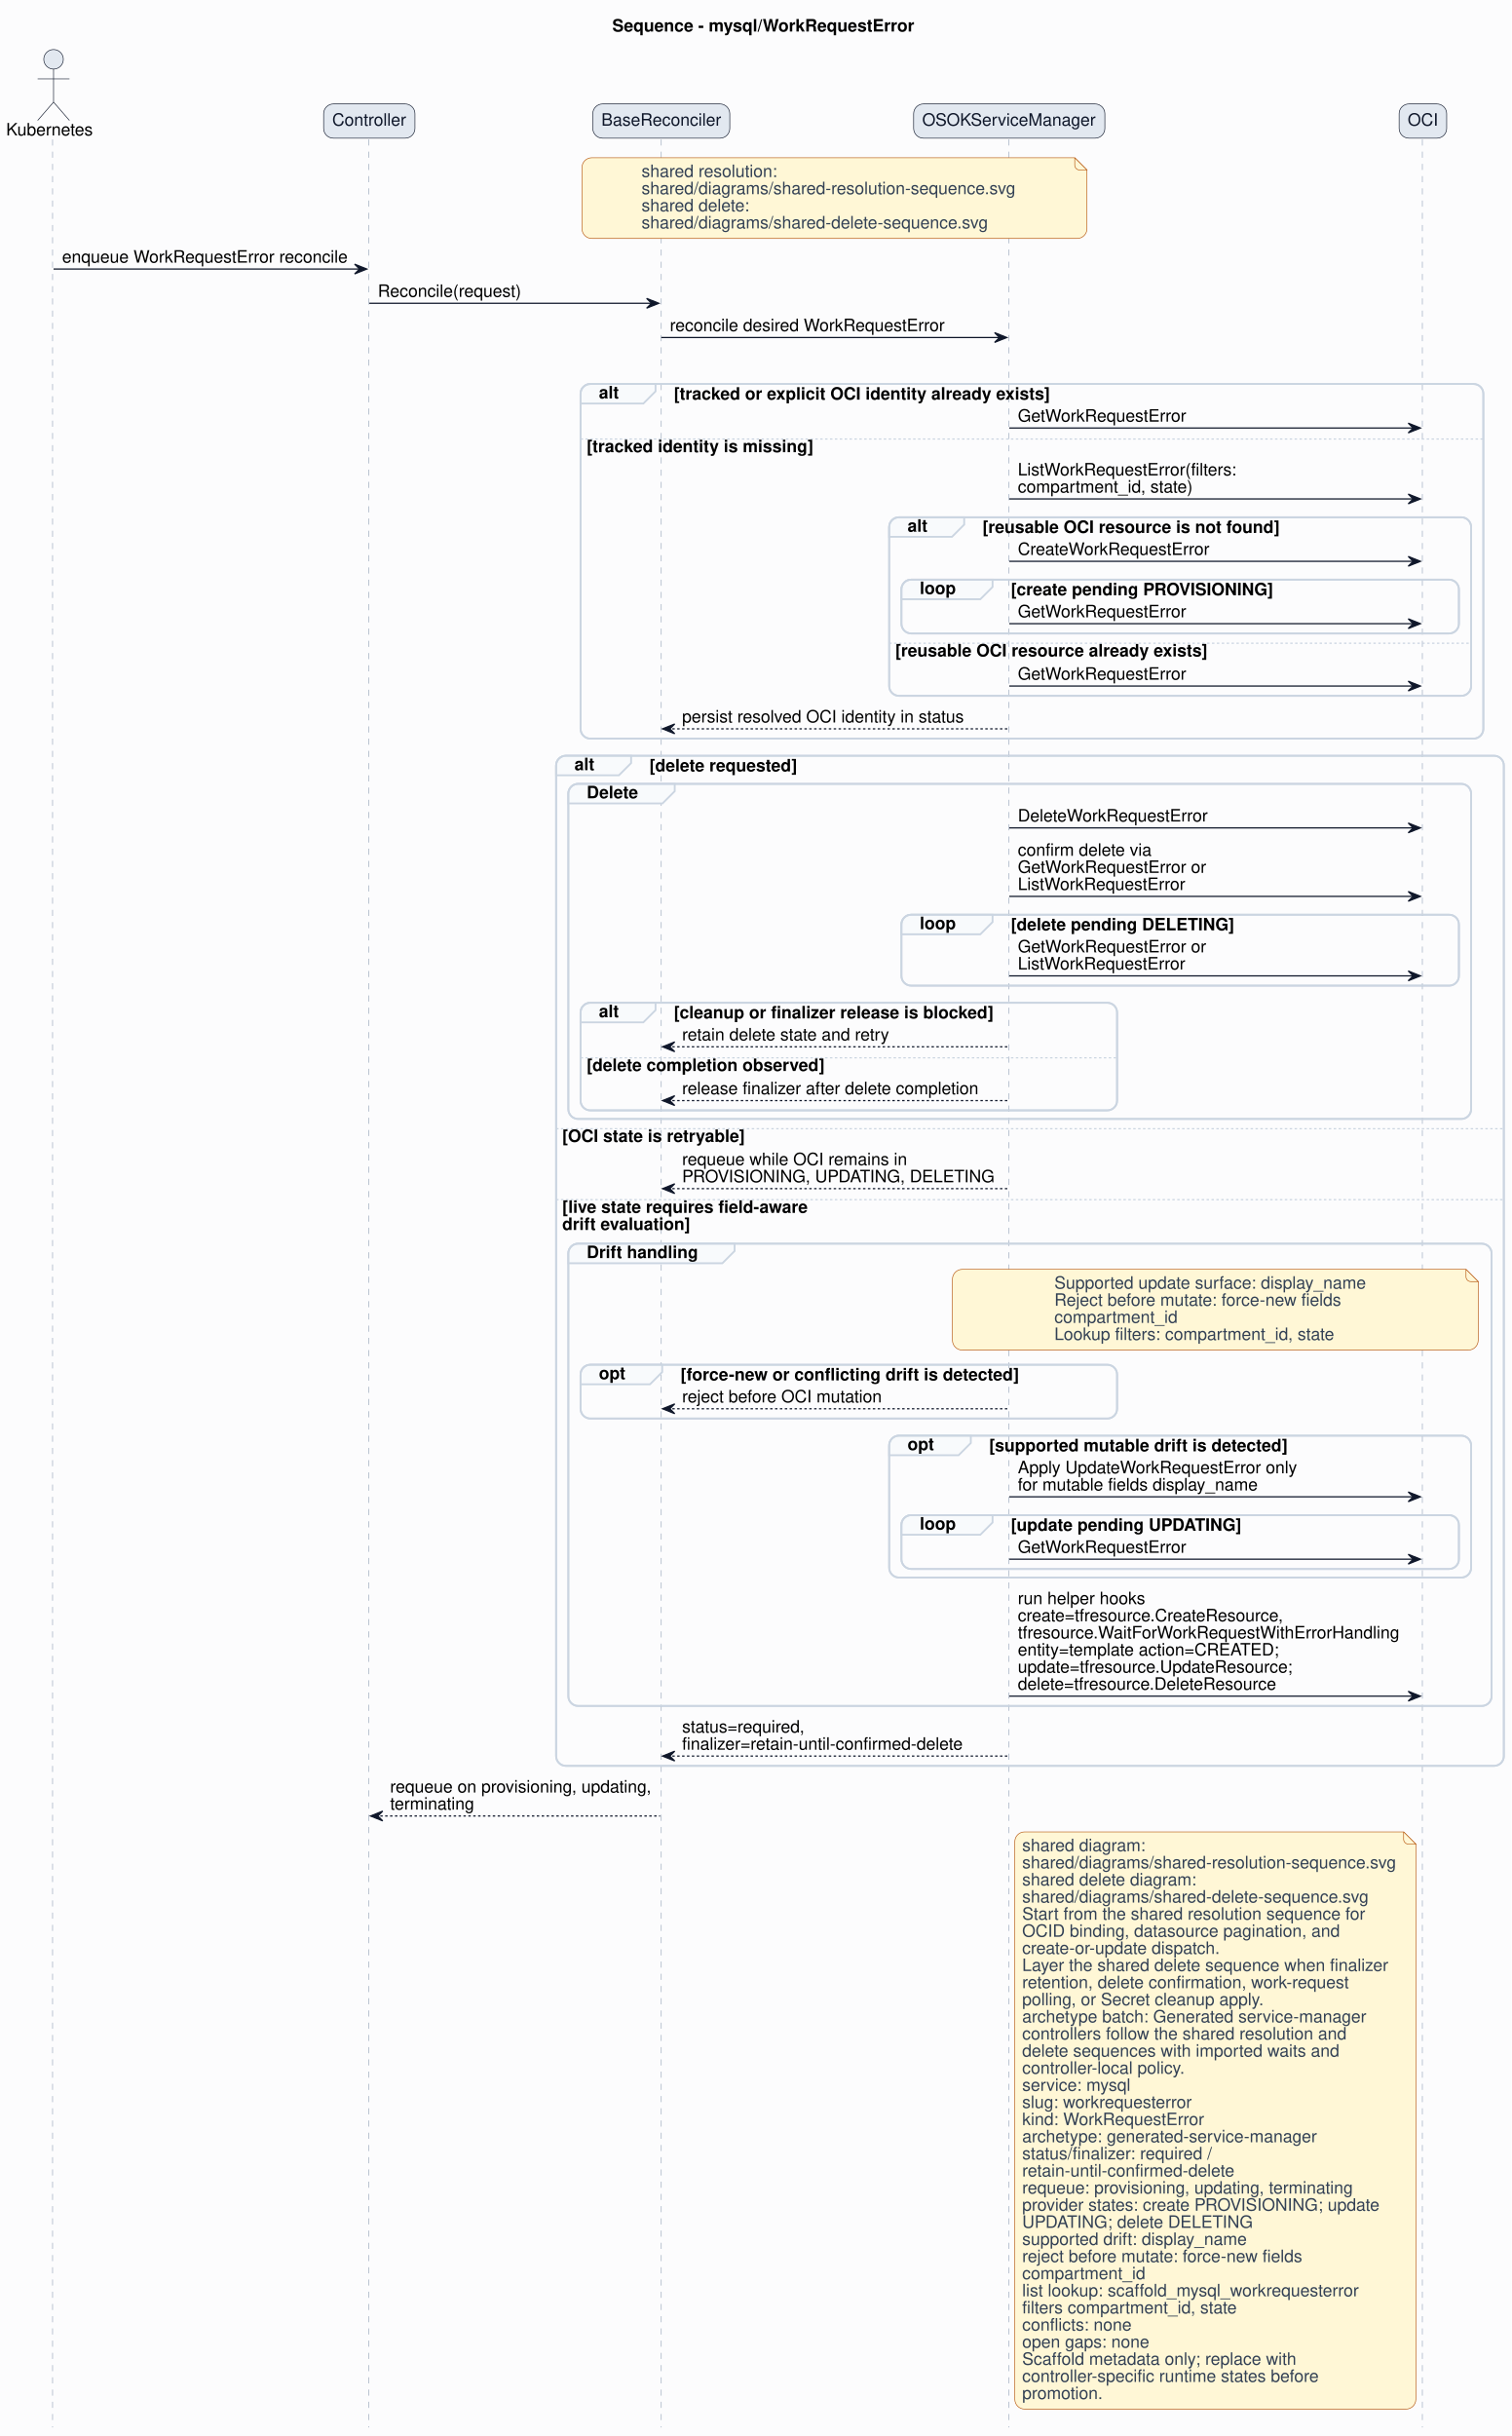
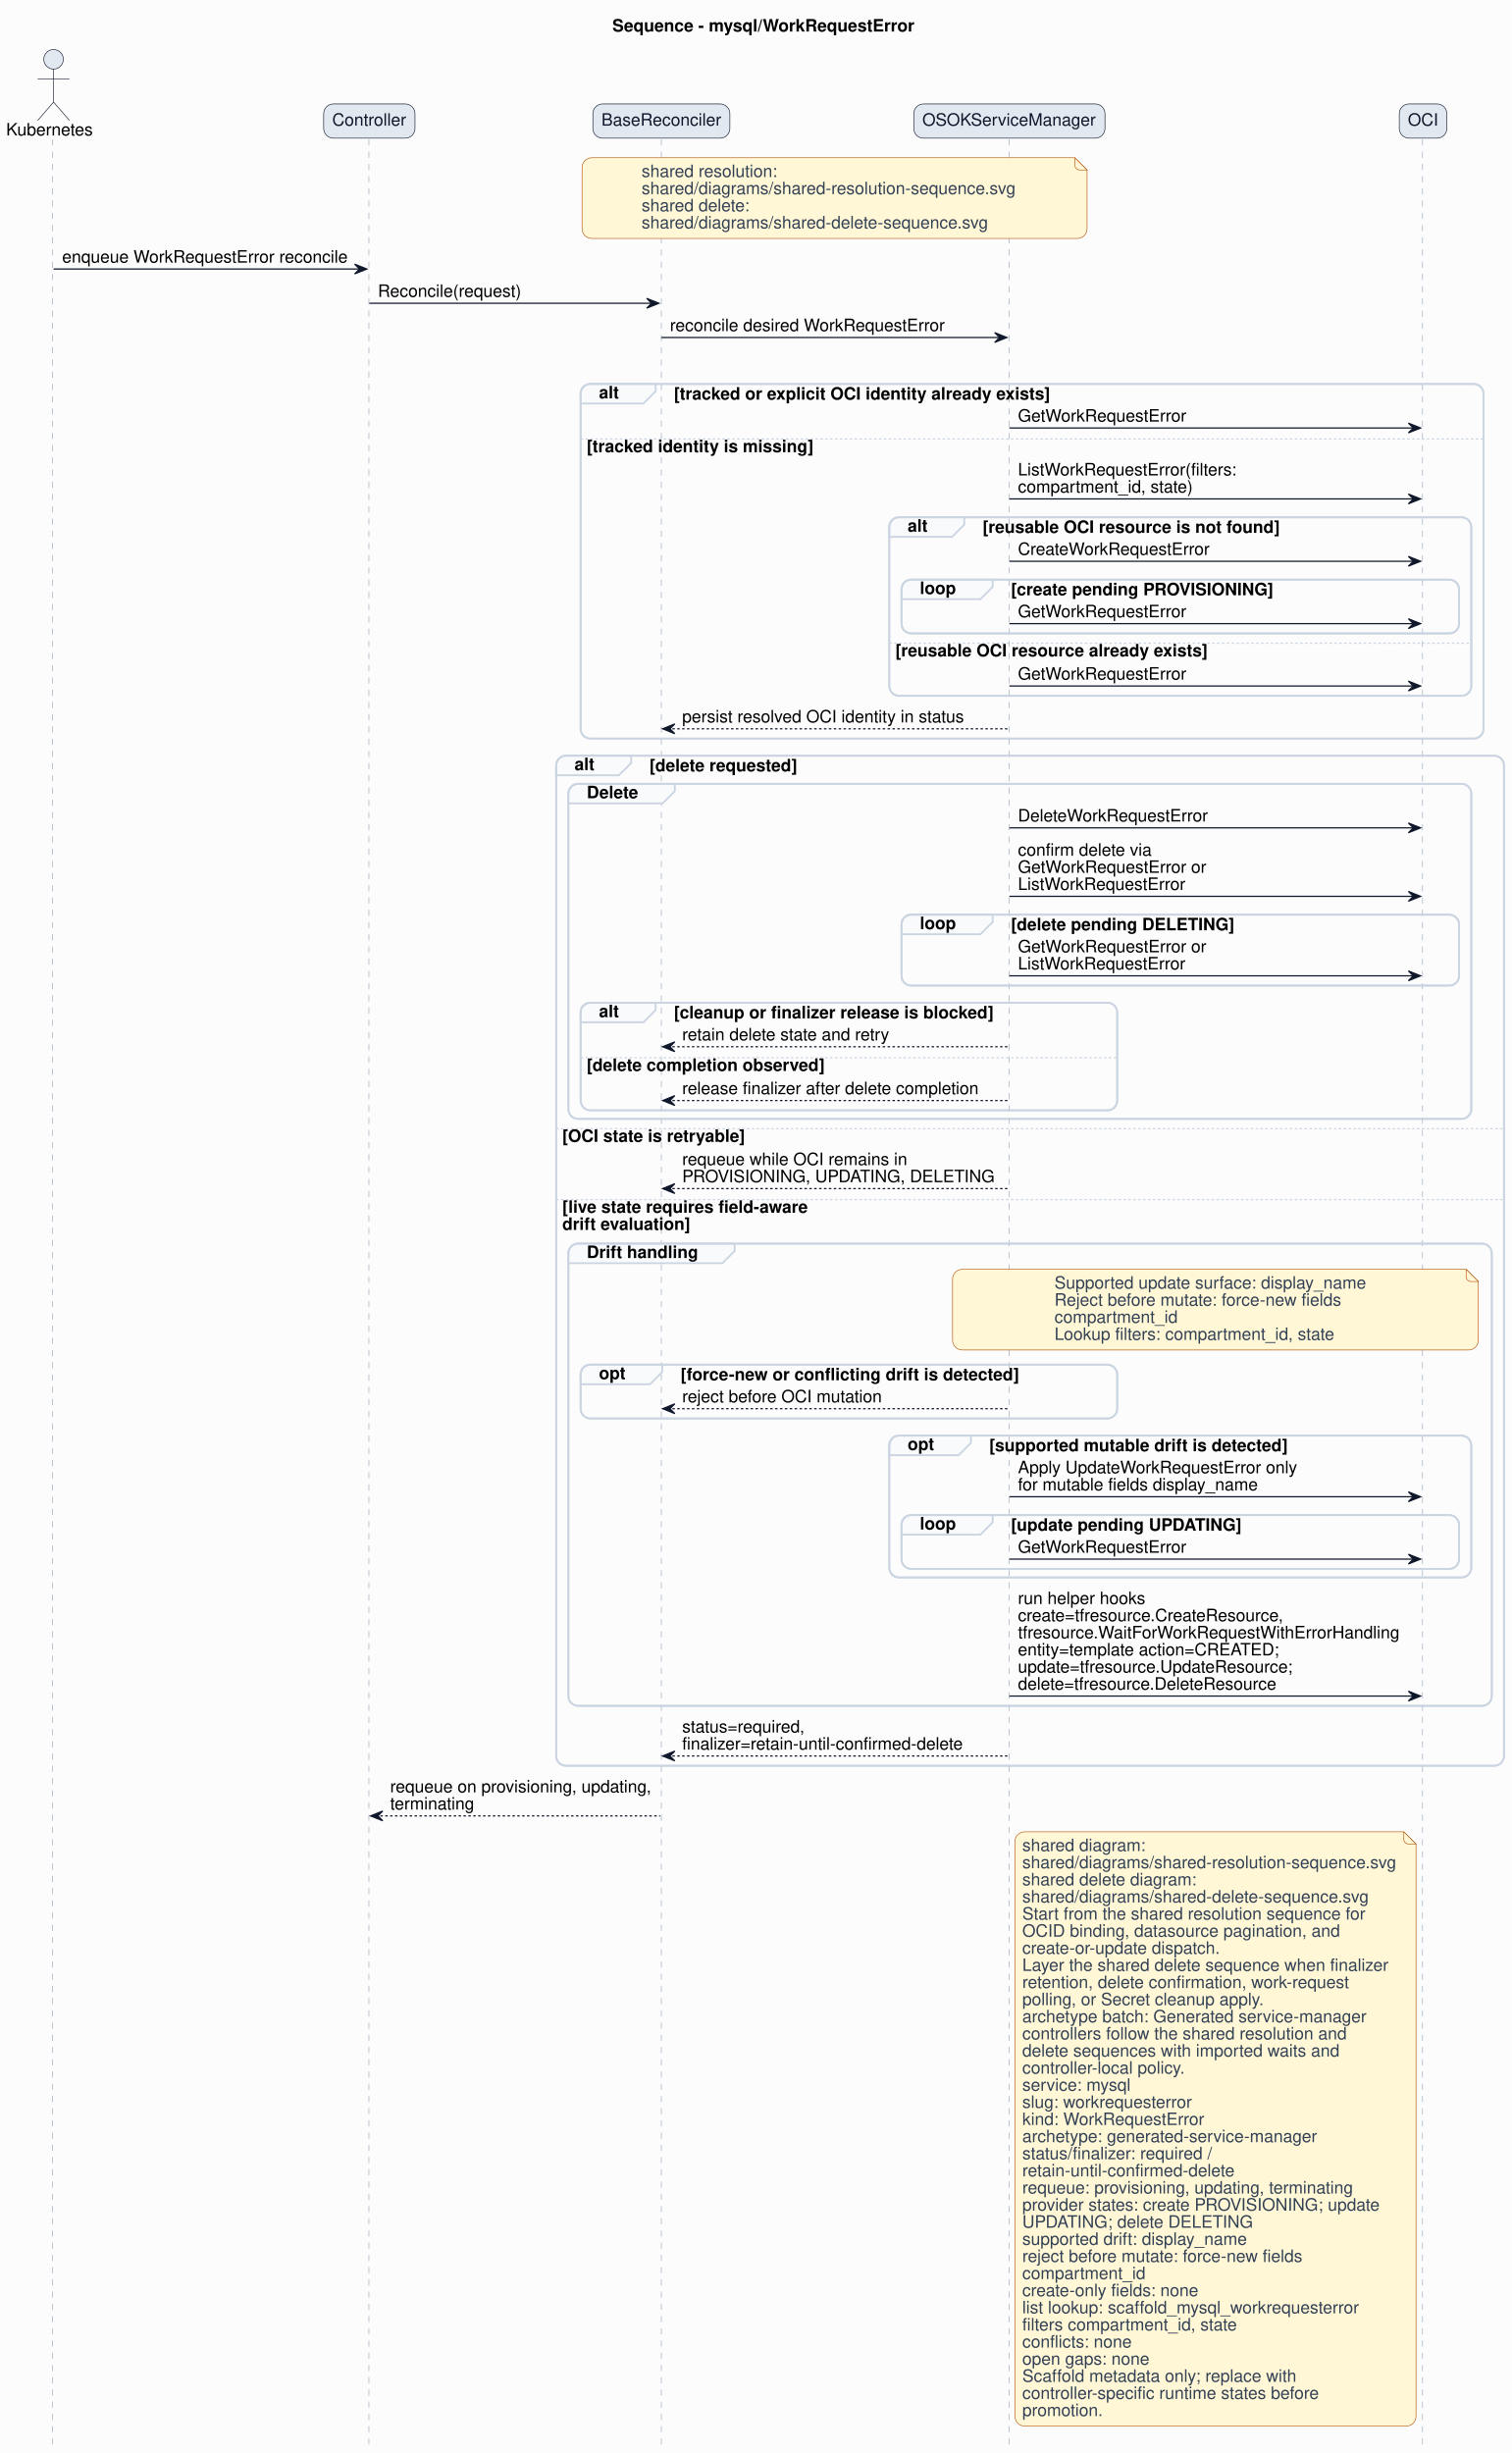
- <svg xmlns="http://www.w3.org/2000/svg" contentStyleType="text/css" data-diagram-type="SEQUENCE" height="1992px" preserveAspectRatio="none" style="width:1236px;height:1992px;background:#FCFCFD;" version="1.1" viewBox="0 0 1236 1992" width="1236px" zoomAndPan="magnify">
+ <svg xmlns="http://www.w3.org/2000/svg" contentStyleType="text/css" data-diagram-type="SEQUENCE" height="2006px" preserveAspectRatio="none" style="width:1236px;height:2006px;background:#FCFCFD;" version="1.1" viewBox="0 0 1236 2006" width="1236px" zoomAndPan="magnify">
  <defs />
  <g>
-     <rect fill="#FCFCFD" height="1992" style="stroke:none;stroke-width:1;" width="1236" x="0" y="0" />
+     <rect fill="#FCFCFD" height="2006" style="stroke:none;stroke-width:1;" width="1236" x="0" y="0" />
    <text fill="#000000" font-family="Helvetica" font-size="14" font-weight="bold" lengthAdjust="spacing" textLength="247.399" x="500.779" y="25.78">Sequence - mysql/WorkRequestError</text>
    <rect fill="none" height="290" rx="8" ry="8" style="stroke:#CBD5E1;stroke-width:1.5;" width="738.378" x="474.832" y="314" />
    <rect fill="none" height="146" rx="8" ry="8" style="stroke:#CBD5E1;stroke-width:1.5;" width="475.957" x="727.252" y="423" />
    <rect fill="none" height="44" rx="8" ry="8" style="stroke:#CBD5E1;stroke-width:1.5;" width="455.957" x="737.252" y="474" />
    <rect fill="none" height="826" rx="8" ry="8" style="stroke:#CBD5E1;stroke-width:1.5;" width="775.125" x="454.832" y="618" />
    <rect fill="none" height="274" rx="8" ry="8" style="stroke:#CBD5E1;stroke-width:1.5;" width="738.378" x="464.832" y="641" />
    <rect fill="none" height="58" rx="8" ry="8" style="stroke:#CBD5E1;stroke-width:1.5;" width="455.957" x="737.252" y="748" />
    <rect fill="none" height="88" rx="8" ry="8" style="stroke:#CBD5E1;stroke-width:1.5;" width="438.813" x="474.832" y="820" />
    <rect fill="none" height="378" rx="8" ry="8" style="stroke:#CBD5E1;stroke-width:1.5;" width="755.125" x="464.832" y="1017" />
    <rect fill="none" height="44" rx="8" ry="8" style="stroke:#CBD5E1;stroke-width:1.5;" width="438.813" x="474.832" y="1116" />
    <rect fill="none" height="116" rx="8" ry="8" style="stroke:#CBD5E1;stroke-width:1.5;" width="475.957" x="727.252" y="1174" />
    <rect fill="none" height="44" rx="8" ry="8" style="stroke:#CBD5E1;stroke-width:1.5;" width="455.957" x="737.252" y="1239" />
    <g class="participant-lifeline" data-entity-uid="part1" data-qualified-name="Kubernetes" id="part1-lifeline">
      <g>
-         <rect fill="#000000" fill-opacity="0" height="1871" width="8" x="39.803" y="114" />
-         <line style="stroke:#94A3B8;stroke-width:0.5;stroke-dasharray:5,5;" x1="43" x2="43" y1="114" y2="1985" />
+         <rect fill="#000000" fill-opacity="0" height="1885" width="8" x="39.803" y="114" />
+         <line style="stroke:#94A3B8;stroke-width:0.5;stroke-dasharray:5,5;" x1="43" x2="43" y1="114" y2="1999" />
      </g>
    </g>
    <g class="participant-lifeline" data-entity-uid="part2" data-qualified-name="Controller" id="part2-lifeline">
      <g>
-         <rect fill="#000000" fill-opacity="0" height="1871" width="8" x="298.03" y="114" />
-         <line style="stroke:#94A3B8;stroke-width:0.5;stroke-dasharray:5,5;" x1="301.685" x2="301.685" y1="114" y2="1985" />
+         <rect fill="#000000" fill-opacity="0" height="1885" width="8" x="298.03" y="114" />
+         <line style="stroke:#94A3B8;stroke-width:0.5;stroke-dasharray:5,5;" x1="301.685" x2="301.685" y1="114" y2="1999" />
      </g>
    </g>
    <g class="participant-lifeline" data-entity-uid="part3" data-qualified-name="BaseReconciler" id="part3-lifeline">
      <g>
-         <rect fill="#000000" fill-opacity="0" height="1871" width="8" x="536.856" y="114" />
-         <line style="stroke:#94A3B8;stroke-width:0.5;stroke-dasharray:5,5;" x1="540.832" x2="540.832" y1="114" y2="1985" />
+         <rect fill="#000000" fill-opacity="0" height="1885" width="8" x="536.856" y="114" />
+         <line style="stroke:#94A3B8;stroke-width:0.5;stroke-dasharray:5,5;" x1="540.832" x2="540.832" y1="114" y2="1999" />
      </g>
    </g>
    <g class="participant-lifeline" data-entity-uid="part4" data-qualified-name="ServiceManager" id="part4-lifeline">
      <g>
-         <rect fill="#000000" fill-opacity="0" height="1871" width="8" x="821.449" y="114" />
-         <line style="stroke:#94A3B8;stroke-width:0.5;stroke-dasharray:5,5;" x1="825.252" x2="825.252" y1="114" y2="1985" />
+         <rect fill="#000000" fill-opacity="0" height="1885" width="8" x="821.449" y="114" />
+         <line style="stroke:#94A3B8;stroke-width:0.5;stroke-dasharray:5,5;" x1="825.252" x2="825.252" y1="114" y2="1999" />
      </g>
    </g>
    <g class="participant-lifeline" data-entity-uid="part5" data-qualified-name="OCI" id="part5-lifeline">
      <g>
-         <rect fill="#000000" fill-opacity="0" height="1871" width="8" x="1159.765" y="114" />
-         <line style="stroke:#94A3B8;stroke-width:0.5;stroke-dasharray:5,5;" x1="1163.32" x2="1163.32" y1="114" y2="1985" />
+         <rect fill="#000000" fill-opacity="0" height="1885" width="8" x="1159.765" y="114" />
+         <line style="stroke:#94A3B8;stroke-width:0.5;stroke-dasharray:5,5;" x1="1163.32" x2="1163.32" y1="114" y2="1999" />
      </g>
    </g>
    <g class="participant participant-head" data-entity-uid="part1" data-qualified-name="Kubernetes" id="part1-head">
      <text fill="#000000" font-family="Helvetica" font-size="14" lengthAdjust="spacing" textLength="71.606" x="5" y="110.78">Kubernetes</text>
      <ellipse cx="43.803" cy="48.5" fill="#E2E8F0" rx="8" ry="8" style="stroke:#0F172A;stroke-width:0.5;" />
      <path d="M43.803,56.5 L43.803,83.5 M30.803,64.5 L56.803,64.5 M43.803,83.5 L30.803,98.5 M43.803,83.5 L56.803,98.5" fill="none" style="stroke:#0F172A;stroke-width:0.5;" />
    </g>
    <g class="participant participant-head" data-entity-uid="part2" data-qualified-name="Controller" id="part2-head">
      <rect fill="#E2E8F0" height="28" rx="8" ry="8" style="stroke:#0F172A;stroke-width:0.5;" width="74.689" x="264.685" y="85" />
      <text fill="#0F172A" font-family="Helvetica" font-size="14" lengthAdjust="spacing" textLength="60.69" x="271.685" y="102.78">Controller</text>
    </g>
    <g class="participant participant-head" data-entity-uid="part3" data-qualified-name="BaseReconciler" id="part3-head">
      <rect fill="#E2E8F0" height="28" rx="8" ry="8" style="stroke:#0F172A;stroke-width:0.5;" width="112.048" x="484.832" y="85" />
      <text fill="#0F172A" font-family="Helvetica" font-size="14" lengthAdjust="spacing" textLength="98.048" x="491.832" y="102.78">BaseReconciler</text>
    </g>
    <g class="participant participant-head" data-entity-uid="part4" data-qualified-name="ServiceManager" id="part4-head">
      <rect fill="#E2E8F0" height="28" rx="8" ry="8" style="stroke:#0F172A;stroke-width:0.5;" width="156.393" x="747.252" y="85" />
      <text fill="#0F172A" font-family="Helvetica" font-size="14" lengthAdjust="spacing" textLength="142.393" x="754.252" y="102.78">OSOKServiceManager</text>
    </g>
    <g class="participant participant-head" data-entity-uid="part5" data-qualified-name="OCI" id="part5-head">
      <rect fill="#E2E8F0" height="28" rx="8" ry="8" style="stroke:#0F172A;stroke-width:0.5;" width="38.89" x="1144.32" y="85" />
      <text fill="#0F172A" font-family="Helvetica" font-size="14" lengthAdjust="spacing" textLength="24.89" x="1151.32" y="102.78">OCI</text>
    </g>
    <path d="M476,137 L476,187 A8,8 0 0 0 484,195 L881,195 A8,8 0 0 0 889,187 L889,139 L879,129 L484,129 A8,8 0 0 0 476,137" fill="#FFF7D6" style="stroke:#B45309;stroke-width:0.5;" />
    <path d="M879,129 L879,135 A4,4 0 0 0 883,139 L889,139 L879,129" fill="#FFF7D6" style="stroke:#B45309;stroke-width:0.5;" />
    <text fill="#334155" font-family="Helvetica" font-size="14" lengthAdjust="spacing" textLength="111.289" x="524.711" y="144.78">shared resolution:</text>
    <text fill="#334155" font-family="Helvetica" font-size="14" lengthAdjust="spacing" textLength="307.392" x="524.711" y="158.78">shared/diagrams/shared-resolution-sequence.svg</text>
    <text fill="#334155" font-family="Helvetica" font-size="14" lengthAdjust="spacing" textLength="88.731" x="524.711" y="172.78">shared delete:</text>
    <text fill="#334155" font-family="Helvetica" font-size="14" lengthAdjust="spacing" textLength="284.833" x="524.711" y="186.78">shared/diagrams/shared-delete-sequence.svg</text>
    <g class="message" data-entity-1="part1" data-entity-2="part2" id="msg1">
      <polygon fill="#0F172A" points="290.03,216,300.03,220,290.03,224,294.03,220" style="stroke:#0F172A;stroke-width:1;" />
      <line style="stroke:#0F172A;stroke-width:1;" x1="43.803" x2="296.03" y1="220" y2="220" />
      <text fill="#000000" font-family="Helvetica" font-size="14" lengthAdjust="spacing" textLength="234.227" x="50.803" y="214.78">enqueue WorkRequestError reconcile</text>
    </g>
    <g class="message" data-entity-1="part2" data-entity-2="part3" id="msg2">
      <polygon fill="#0F172A" points="528.856,244,538.856,248,528.856,252,532.856,248" style="stroke:#0F172A;stroke-width:1;" />
      <line style="stroke:#0F172A;stroke-width:1;" x1="302.03" x2="534.856" y1="248" y2="248" />
      <text fill="#000000" font-family="Helvetica" font-size="14" lengthAdjust="spacing" textLength="117.496" x="309.03" y="242.78">Reconcile(request)</text>
    </g>
    <g class="message" data-entity-1="part3" data-entity-2="part4" id="msg3">
      <polygon fill="#0F172A" points="813.449,272,823.449,276,813.449,280,817.449,276" style="stroke:#0F172A;stroke-width:1;" />
      <line style="stroke:#0F172A;stroke-width:1;" x1="540.856" x2="819.449" y1="276" y2="276" />
      <text fill="#000000" font-family="Helvetica" font-size="14" lengthAdjust="spacing" textLength="225.641" x="547.856" y="270.78">reconcile desired WorkRequestError</text>
    </g>
    <path d="M482.832,314 L536.17,314 L536.17,320 L526.17,330 L474.832,330 L474.832,322 A8,8 0 0 1 482.832,314" fill="#F8FAFC" style="stroke:#CBD5E1;stroke-width:1.5;" />
    <rect fill="none" height="290" rx="8" ry="8" style="stroke:#CBD5E1;stroke-width:1.5;" width="738.378" x="474.832" y="314" />
    <text fill="#000000" font-family="Helvetica" font-size="14" font-weight="bold" lengthAdjust="spacing" textLength="16.338" x="489.832" y="325.78">alt</text>
    <text fill="#000000" font-family="Helvetica" font-size="14" font-weight="bold" lengthAdjust="spacing" textLength="308.109" x="551.17" y="326.78">[tracked or explicit OCI identity already exists]</text>
    <g class="message" data-entity-1="part4" data-entity-2="part5" id="msg4">
      <polygon fill="#0F172A" points="1151.765,346,1161.765,350,1151.765,354,1155.765,350" style="stroke:#0F172A;stroke-width:1;" />
      <line style="stroke:#0F172A;stroke-width:1;" x1="825.449" x2="1157.765" y1="350" y2="350" />
      <text fill="#000000" font-family="Helvetica" font-size="14" lengthAdjust="spacing" textLength="138.482" x="832.449" y="344.78">GetWorkRequestError</text>
    </g>
    <line style="stroke:#CBD5E1;stroke-width:1;stroke-dasharray:2,2;" x1="474.832" x2="1213.21" y1="359" y2="359" />
    <text fill="#000000" font-family="Helvetica" font-size="14" font-weight="bold" lengthAdjust="spacing" textLength="185.158" x="479.832" y="369.78">[tracked identity is missing]</text>
    <g class="message" data-entity-1="part4" data-entity-2="part5" id="msg5">
      <polygon fill="#0F172A" points="1151.765,404,1161.765,408,1151.765,412,1155.765,408" style="stroke:#0F172A;stroke-width:1;" />
      <line style="stroke:#0F172A;stroke-width:1;" x1="825.449" x2="1157.765" y1="408" y2="408" />
      <text fill="#000000" font-family="Helvetica" font-size="14" lengthAdjust="spacing" textLength="179.703" x="832.449" y="388.78">ListWorkRequestError(filters:</text>
      <text fill="#000000" font-family="Helvetica" font-size="14" lengthAdjust="spacing" textLength="143.172" x="832.449" y="402.78">compartment_id, state)</text>
    </g>
    <path d="M735.252,423 L788.59,423 L788.59,429 L778.59,439 L727.252,439 L727.252,431 A8,8 0 0 1 735.252,423" fill="#F8FAFC" style="stroke:#CBD5E1;stroke-width:1.5;" />
    <rect fill="none" height="146" rx="8" ry="8" style="stroke:#CBD5E1;stroke-width:1.5;" width="475.957" x="727.252" y="423" />
    <text fill="#000000" font-family="Helvetica" font-size="14" font-weight="bold" lengthAdjust="spacing" textLength="16.338" x="742.252" y="434.78">alt</text>
    <text fill="#000000" font-family="Helvetica" font-size="14" font-weight="bold" lengthAdjust="spacing" textLength="242.703" x="803.59" y="435.78">[reusable OCI resource is not found]</text>
    <g class="message" data-entity-1="part4" data-entity-2="part5" id="msg6">
      <polygon fill="#0F172A" points="1151.765,455,1161.765,459,1151.765,463,1155.765,459" style="stroke:#0F172A;stroke-width:1;" />
      <line style="stroke:#0F172A;stroke-width:1;" x1="825.449" x2="1157.765" y1="459" y2="459" />
      <text fill="#000000" font-family="Helvetica" font-size="14" lengthAdjust="spacing" textLength="157.938" x="832.449" y="453.78">CreateWorkRequestError</text>
    </g>
    <path d="M745.252,474 L811.797,474 L811.797,480 L801.797,490 L737.252,490 L737.252,482 A8,8 0 0 1 745.252,474" fill="#F8FAFC" style="stroke:#CBD5E1;stroke-width:1.5;" />
    <rect fill="none" height="44" rx="8" ry="8" style="stroke:#CBD5E1;stroke-width:1.5;" width="455.957" x="737.252" y="474" />
    <text fill="#000000" font-family="Helvetica" font-size="14" font-weight="bold" lengthAdjust="spacing" textLength="29.545" x="752.252" y="485.78">loop</text>
    <text fill="#000000" font-family="Helvetica" font-size="14" font-weight="bold" lengthAdjust="spacing" textLength="215.476" x="826.797" y="486.78">[create pending PROVISIONING]</text>
    <g class="message" data-entity-1="part4" data-entity-2="part5" id="msg7">
      <polygon fill="#0F172A" points="1151.765,506,1161.765,510,1151.765,514,1155.765,510" style="stroke:#0F172A;stroke-width:1;" />
      <line style="stroke:#0F172A;stroke-width:1;" x1="825.449" x2="1157.765" y1="510" y2="510" />
      <text fill="#000000" font-family="Helvetica" font-size="14" lengthAdjust="spacing" textLength="138.482" x="832.449" y="504.78">GetWorkRequestError</text>
    </g>
    <line style="stroke:#CBD5E1;stroke-width:1;stroke-dasharray:2,2;" x1="727.252" x2="1203.21" y1="526" y2="526" />
    <text fill="#000000" font-family="Helvetica" font-size="14" font-weight="bold" lengthAdjust="spacing" textLength="255.233" x="732.252" y="536.78">[reusable OCI resource already exists]</text>
    <g class="message" data-entity-1="part4" data-entity-2="part5" id="msg8">
      <polygon fill="#0F172A" points="1151.765,557,1161.765,561,1151.765,565,1155.765,561" style="stroke:#0F172A;stroke-width:1;" />
      <line style="stroke:#0F172A;stroke-width:1;" x1="825.449" x2="1157.765" y1="561" y2="561" />
      <text fill="#000000" font-family="Helvetica" font-size="14" lengthAdjust="spacing" textLength="138.482" x="832.449" y="555.78">GetWorkRequestError</text>
    </g>
    <g class="message" data-entity-1="part4" data-entity-2="part3" id="msg9">
      <polygon fill="#0F172A" points="551.856,592,541.856,596,551.856,600,547.856,596" style="stroke:#0F172A;stroke-width:1;" />
      <line style="stroke:#0F172A;stroke-width:1;stroke-dasharray:2,2;" x1="545.856" x2="824.449" y1="596" y2="596" />
      <text fill="#000000" font-family="Helvetica" font-size="14" lengthAdjust="spacing" textLength="231.096" x="557.856" y="590.78">persist resolved OCI identity in status</text>
    </g>
    <path d="M462.832,618 L516.17,618 L516.17,624 L506.17,634 L454.832,634 L454.832,626 A8,8 0 0 1 462.832,618" fill="#F8FAFC" style="stroke:#CBD5E1;stroke-width:1.5;" />
    <rect fill="none" height="826" rx="8" ry="8" style="stroke:#CBD5E1;stroke-width:1.5;" width="775.125" x="454.832" y="618" />
    <text fill="#000000" font-family="Helvetica" font-size="14" font-weight="bold" lengthAdjust="spacing" textLength="16.338" x="469.832" y="629.78">alt</text>
    <text fill="#000000" font-family="Helvetica" font-size="14" font-weight="bold" lengthAdjust="spacing" textLength="120.586" x="531.17" y="630.78">[delete requested]</text>
    <path d="M472.832,641 L551.852,641 L551.852,647 L541.852,657 L464.832,657 L464.832,649 A8,8 0 0 1 472.832,641" fill="#F8FAFC" style="stroke:#CBD5E1;stroke-width:1.5;" />
    <rect fill="none" height="274" rx="8" ry="8" style="stroke:#CBD5E1;stroke-width:1.5;" width="738.378" x="464.832" y="641" />
    <text fill="#000000" font-family="Helvetica" font-size="14" font-weight="bold" lengthAdjust="spacing" textLength="42.02" x="479.832" y="652.78">Delete</text>
    <g class="message" data-entity-1="part4" data-entity-2="part5" id="msg10">
      <polygon fill="#0F172A" points="1151.765,673,1161.765,677,1151.765,681,1155.765,677" style="stroke:#0F172A;stroke-width:1;" />
      <line style="stroke:#0F172A;stroke-width:1;" x1="825.449" x2="1157.765" y1="677" y2="677" />
      <text fill="#000000" font-family="Helvetica" font-size="14" lengthAdjust="spacing" textLength="156.386" x="832.449" y="671.78">DeleteWorkRequestError</text>
    </g>
    <g class="message" data-entity-1="part4" data-entity-2="part5" id="msg11">
      <polygon fill="#0F172A" points="1151.765,729,1161.765,733,1151.765,737,1155.765,733" style="stroke:#0F172A;stroke-width:1;" />
      <line style="stroke:#0F172A;stroke-width:1;" x1="825.449" x2="1157.765" y1="733" y2="733" />
      <text fill="#000000" font-family="Helvetica" font-size="14" lengthAdjust="spacing" textLength="109.717" x="832.449" y="699.78">confirm delete via</text>
      <text fill="#000000" font-family="Helvetica" font-size="14" lengthAdjust="spacing" textLength="154.82" x="832.449" y="713.78">GetWorkRequestError or</text>
      <text fill="#000000" font-family="Helvetica" font-size="14" lengthAdjust="spacing" textLength="137.703" x="832.449" y="727.78">ListWorkRequestError</text>
    </g>
    <path d="M745.252,748 L811.797,748 L811.797,754 L801.797,764 L737.252,764 L737.252,756 A8,8 0 0 1 745.252,748" fill="#F8FAFC" style="stroke:#CBD5E1;stroke-width:1.5;" />
    <rect fill="none" height="58" rx="8" ry="8" style="stroke:#CBD5E1;stroke-width:1.5;" width="455.957" x="737.252" y="748" />
    <text fill="#000000" font-family="Helvetica" font-size="14" font-weight="bold" lengthAdjust="spacing" textLength="29.545" x="752.252" y="759.78">loop</text>
    <text fill="#000000" font-family="Helvetica" font-size="14" font-weight="bold" lengthAdjust="spacing" textLength="182.779" x="826.797" y="760.78">[delete pending DELETING]</text>
    <g class="message" data-entity-1="part4" data-entity-2="part5" id="msg12">
      <polygon fill="#0F172A" points="1151.765,794,1161.765,798,1151.765,802,1155.765,798" style="stroke:#0F172A;stroke-width:1;" />
      <line style="stroke:#0F172A;stroke-width:1;" x1="825.449" x2="1157.765" y1="798" y2="798" />
      <text fill="#000000" font-family="Helvetica" font-size="14" lengthAdjust="spacing" textLength="154.82" x="832.449" y="778.78">GetWorkRequestError or</text>
      <text fill="#000000" font-family="Helvetica" font-size="14" lengthAdjust="spacing" textLength="137.703" x="832.449" y="792.78">ListWorkRequestError</text>
    </g>
    <path d="M482.832,820 L536.17,820 L536.17,826 L526.17,836 L474.832,836 L474.832,828 A8,8 0 0 1 482.832,820" fill="#F8FAFC" style="stroke:#CBD5E1;stroke-width:1.5;" />
    <rect fill="none" height="88" rx="8" ry="8" style="stroke:#CBD5E1;stroke-width:1.5;" width="438.813" x="474.832" y="820" />
    <text fill="#000000" font-family="Helvetica" font-size="14" font-weight="bold" lengthAdjust="spacing" textLength="16.338" x="489.832" y="831.78">alt</text>
    <text fill="#000000" font-family="Helvetica" font-size="14" font-weight="bold" lengthAdjust="spacing" textLength="261.427" x="551.17" y="832.78">[cleanup or finalizer release is blocked]</text>
    <g class="message" data-entity-1="part4" data-entity-2="part3" id="msg13">
      <polygon fill="#0F172A" points="551.856,852,541.856,856,551.856,860,547.856,856" style="stroke:#0F172A;stroke-width:1;" />
      <line style="stroke:#0F172A;stroke-width:1;stroke-dasharray:2,2;" x1="545.856" x2="824.449" y1="856" y2="856" />
      <text fill="#000000" font-family="Helvetica" font-size="14" lengthAdjust="spacing" textLength="170.434" x="557.856" y="850.78">retain delete state and retry</text>
    </g>
    <line style="stroke:#CBD5E1;stroke-width:1;stroke-dasharray:2,2;" x1="474.832" x2="913.645" y1="865" y2="865" />
    <text fill="#000000" font-family="Helvetica" font-size="14" font-weight="bold" lengthAdjust="spacing" textLength="194.482" x="479.832" y="875.78">[delete completion observed]</text>
    <g class="message" data-entity-1="part4" data-entity-2="part3" id="msg14">
      <polygon fill="#0F172A" points="551.856,896,541.856,900,551.856,904,547.856,900" style="stroke:#0F172A;stroke-width:1;" />
      <line style="stroke:#0F172A;stroke-width:1;stroke-dasharray:2,2;" x1="545.856" x2="824.449" y1="900" y2="900" />
      <text fill="#000000" font-family="Helvetica" font-size="14" lengthAdjust="spacing" textLength="243.578" x="557.856" y="894.78">release finalizer after delete completion</text>
    </g>
    <line style="stroke:#CBD5E1;stroke-width:1;stroke-dasharray:2,2;" x1="454.832" x2="1229.957" y1="923" y2="923" />
    <text fill="#000000" font-family="Helvetica" font-size="14" font-weight="bold" lengthAdjust="spacing" textLength="149.386" x="459.832" y="933.78">[OCI state is retryable]</text>
    <g class="message" data-entity-1="part4" data-entity-2="part3" id="msg15">
      <polygon fill="#0F172A" points="551.856,968,541.856,972,551.856,976,547.856,972" style="stroke:#0F172A;stroke-width:1;" />
      <line style="stroke:#0F172A;stroke-width:1;stroke-dasharray:2,2;" x1="545.856" x2="824.449" y1="972" y2="972" />
      <text fill="#000000" font-family="Helvetica" font-size="14" lengthAdjust="spacing" textLength="184.42" x="557.856" y="952.78">requeue while OCI remains in</text>
      <text fill="#000000" font-family="Helvetica" font-size="14" lengthAdjust="spacing" textLength="260.593" x="557.856" y="966.78">PROVISIONING, UPDATING, DELETING</text>
    </g>
    <line style="stroke:#CBD5E1;stroke-width:1;stroke-dasharray:2,2;" x1="454.832" x2="1229.957" y1="981" y2="981" />
    <text fill="#000000" font-family="Helvetica" font-size="14" font-weight="bold" lengthAdjust="spacing" textLength="200.751" x="459.832" y="991.78">[live state requires field-aware</text>
    <text fill="#000000" font-family="Helvetica" font-size="14" font-weight="bold" lengthAdjust="spacing" textLength="105.007" x="459.832" y="1005.78">drift evaluation]</text>
    <path d="M472.832,1017 L600.818,1017 L600.818,1023 L590.818,1033 L464.832,1033 L464.832,1025 A8,8 0 0 1 472.832,1017" fill="#F8FAFC" style="stroke:#CBD5E1;stroke-width:1.5;" />
    <rect fill="none" height="378" rx="8" ry="8" style="stroke:#CBD5E1;stroke-width:1.5;" width="755.125" x="464.832" y="1017" />
    <text fill="#000000" font-family="Helvetica" font-size="14" font-weight="bold" lengthAdjust="spacing" textLength="90.986" x="479.832" y="1028.78">Drift handling</text>
    <path d="M779,1046 L779,1096 A8,8 0 0 0 787,1104 L1201,1104 A8,8 0 0 0 1209,1096 L1209,1048 L1199,1038 L787,1038 A8,8 0 0 0 779,1046" fill="#FFF7D6" style="stroke:#B45309;stroke-width:0.5;" />
    <path d="M1199,1038 L1199,1044 A4,4 0 0 0 1203,1048 L1209,1048 L1199,1038" fill="#FFF7D6" style="stroke:#B45309;stroke-width:0.5;" />
    <text fill="#334155" font-family="Helvetica" font-size="14" lengthAdjust="spacing" textLength="255.281" x="862.338" y="1053.78">Supported update surface: display_name</text>
    <text fill="#334155" font-family="Helvetica" font-size="14" lengthAdjust="spacing" textLength="235.778" x="862.338" y="1067.78">Reject before mutate: force-new fields</text>
    <text fill="#334155" font-family="Helvetica" font-size="14" lengthAdjust="spacing" textLength="100.379" x="862.338" y="1081.78">compartment_id</text>
    <text fill="#334155" font-family="Helvetica" font-size="14" lengthAdjust="spacing" textLength="229.558" x="862.338" y="1095.78">Lookup filters: compartment_id, state</text>
    <path d="M482.832,1116 L541.598,1116 L541.598,1122 L531.598,1132 L474.832,1132 L474.832,1124 A8,8 0 0 1 482.832,1116" fill="#F8FAFC" style="stroke:#CBD5E1;stroke-width:1.5;" />
    <rect fill="none" height="44" rx="8" ry="8" style="stroke:#CBD5E1;stroke-width:1.5;" width="438.813" x="474.832" y="1116" />
    <text fill="#000000" font-family="Helvetica" font-size="14" font-weight="bold" lengthAdjust="spacing" textLength="21.766" x="489.832" y="1127.78">opt</text>
    <text fill="#000000" font-family="Helvetica" font-size="14" font-weight="bold" lengthAdjust="spacing" textLength="276.131" x="556.598" y="1128.78">[force-new or conflicting drift is detected]</text>
    <g class="message" data-entity-1="part4" data-entity-2="part3" id="msg16">
      <polygon fill="#0F172A" points="551.856,1148,541.856,1152,551.856,1156,547.856,1152" style="stroke:#0F172A;stroke-width:1;" />
      <line style="stroke:#0F172A;stroke-width:1;stroke-dasharray:2,2;" x1="545.856" x2="824.449" y1="1152" y2="1152" />
      <text fill="#000000" font-family="Helvetica" font-size="14" lengthAdjust="spacing" textLength="164.185" x="557.856" y="1146.78">reject before OCI mutation</text>
    </g>
    <path d="M735.252,1174 L794.018,1174 L794.018,1180 L784.018,1190 L727.252,1190 L727.252,1182 A8,8 0 0 1 735.252,1174" fill="#F8FAFC" style="stroke:#CBD5E1;stroke-width:1.5;" />
    <rect fill="none" height="116" rx="8" ry="8" style="stroke:#CBD5E1;stroke-width:1.5;" width="475.957" x="727.252" y="1174" />
    <text fill="#000000" font-family="Helvetica" font-size="14" font-weight="bold" lengthAdjust="spacing" textLength="21.766" x="742.252" y="1185.78">opt</text>
    <text fill="#000000" font-family="Helvetica" font-size="14" font-weight="bold" lengthAdjust="spacing" textLength="243.462" x="809.018" y="1186.78">[supported mutable drift is detected]</text>
    <g class="message" data-entity-1="part4" data-entity-2="part5" id="msg17">
      <polygon fill="#0F172A" points="1151.765,1220,1161.765,1224,1151.765,1228,1155.765,1224" style="stroke:#0F172A;stroke-width:1;" />
      <line style="stroke:#0F172A;stroke-width:1;" x1="825.449" x2="1157.765" y1="1224" y2="1224" />
      <text fill="#000000" font-family="Helvetica" font-size="14" lengthAdjust="spacing" textLength="229.544" x="832.449" y="1204.78">Apply UpdateWorkRequestError only</text>
      <text fill="#000000" font-family="Helvetica" font-size="14" lengthAdjust="spacing" textLength="196.882" x="832.449" y="1218.78">for mutable fields display_name</text>
    </g>
    <path d="M745.252,1239 L811.797,1239 L811.797,1245 L801.797,1255 L737.252,1255 L737.252,1247 A8,8 0 0 1 745.252,1239" fill="#F8FAFC" style="stroke:#CBD5E1;stroke-width:1.5;" />
    <rect fill="none" height="44" rx="8" ry="8" style="stroke:#CBD5E1;stroke-width:1.5;" width="455.957" x="737.252" y="1239" />
    <text fill="#000000" font-family="Helvetica" font-size="14" font-weight="bold" lengthAdjust="spacing" textLength="29.545" x="752.252" y="1250.78">loop</text>
    <text fill="#000000" font-family="Helvetica" font-size="14" font-weight="bold" lengthAdjust="spacing" textLength="190.538" x="826.797" y="1251.78">[update pending UPDATING]</text>
    <g class="message" data-entity-1="part4" data-entity-2="part5" id="msg18">
      <polygon fill="#0F172A" points="1151.765,1271,1161.765,1275,1151.765,1279,1155.765,1275" style="stroke:#0F172A;stroke-width:1;" />
      <line style="stroke:#0F172A;stroke-width:1;" x1="825.449" x2="1157.765" y1="1275" y2="1275" />
      <text fill="#000000" font-family="Helvetica" font-size="14" lengthAdjust="spacing" textLength="138.482" x="832.449" y="1269.78">GetWorkRequestError</text>
    </g>
    <g class="message" data-entity-1="part4" data-entity-2="part5" id="msg19">
      <polygon fill="#0F172A" points="1151.765,1383,1161.765,1387,1151.765,1391,1155.765,1387" style="stroke:#0F172A;stroke-width:1;" />
      <line style="stroke:#0F172A;stroke-width:1;" x1="825.449" x2="1157.765" y1="1387" y2="1387" />
      <text fill="#000000" font-family="Helvetica" font-size="14" lengthAdjust="spacing" textLength="104.289" x="832.449" y="1311.78">run helper hooks</text>
      <text fill="#000000" font-family="Helvetica" font-size="14" lengthAdjust="spacing" textLength="219.051" x="832.449" y="1325.78">create=tfresource.CreateResource,</text>
      <text fill="#000000" font-family="Helvetica" font-size="14" lengthAdjust="spacing" textLength="314.316" x="832.449" y="1339.78">tfresource.WaitForWorkRequestWithErrorHandling</text>
      <text fill="#000000" font-family="Helvetica" font-size="14" lengthAdjust="spacing" textLength="215.544" x="832.449" y="1353.78">entity=template action=CREATED;</text>
      <text fill="#000000" font-family="Helvetica" font-size="14" lengthAdjust="spacing" textLength="226.085" x="832.449" y="1367.78">update=tfresource.UpdateResource;</text>
      <text fill="#000000" font-family="Helvetica" font-size="14" lengthAdjust="spacing" textLength="212.844" x="832.449" y="1381.78">delete=tfresource.DeleteResource</text>
    </g>
    <g class="message" data-entity-1="part4" data-entity-2="part3" id="msg20">
      <polygon fill="#0F172A" points="551.856,1432,541.856,1436,551.856,1440,547.856,1436" style="stroke:#0F172A;stroke-width:1;" />
      <line style="stroke:#0F172A;stroke-width:1;stroke-dasharray:2,2;" x1="545.856" x2="824.449" y1="1436" y2="1436" />
      <text fill="#000000" font-family="Helvetica" font-size="14" lengthAdjust="spacing" textLength="100.782" x="557.856" y="1416.78">status=required,</text>
      <text fill="#000000" font-family="Helvetica" font-size="14" lengthAdjust="spacing" textLength="230.72" x="557.856" y="1430.78">finalizer=retain-until-confirmed-delete</text>
    </g>
    <g class="message" data-entity-1="part3" data-entity-2="part2" id="msg21">
      <polygon fill="#0F172A" points="313.03,1481,303.03,1485,313.03,1489,309.03,1485" style="stroke:#0F172A;stroke-width:1;" />
      <line style="stroke:#0F172A;stroke-width:1;stroke-dasharray:2,2;" x1="307.03" x2="539.856" y1="1485" y2="1485" />
      <text fill="#000000" font-family="Helvetica" font-size="14" lengthAdjust="spacing" textLength="214.826" x="319.03" y="1465.78">requeue on provisioning, updating,</text>
      <text fill="#000000" font-family="Helvetica" font-size="14" lengthAdjust="spacing" textLength="69.255" x="319.03" y="1479.78">terminating</text>
    </g>
-     <path d="M830,1506 L830,1962 A8,8 0 0 0 838,1970 L1150,1970 A8,8 0 0 0 1158,1962 L1158,1508 L1148,1498 L838,1498 A8,8 0 0 0 830,1506" fill="#FFF7D6" style="stroke:#B45309;stroke-width:0.5;" />
+     <path d="M830,1506 L830,1976 A8,8 0 0 0 838,1984 L1150,1984 A8,8 0 0 0 1158,1976 L1158,1508 L1148,1498 L838,1498 A8,8 0 0 0 830,1506" fill="#FFF7D6" style="stroke:#B45309;stroke-width:0.5;" />
    <path d="M1148,1498 L1148,1504 A4,4 0 0 0 1152,1508 L1158,1508 L1148,1498" fill="#FFF7D6" style="stroke:#B45309;stroke-width:0.5;" />
    <text fill="#334155" font-family="Helvetica" font-size="14" lengthAdjust="spacing" textLength="101.165" x="836" y="1513.78">shared diagram:</text>
    <text fill="#334155" font-family="Helvetica" font-size="14" lengthAdjust="spacing" textLength="307.392" x="836" y="1527.78">shared/diagrams/shared-resolution-sequence.svg</text>
    <text fill="#334155" font-family="Helvetica" font-size="14" lengthAdjust="spacing" textLength="143.199" x="836" y="1541.78">shared delete diagram:</text>
    <text fill="#334155" font-family="Helvetica" font-size="14" lengthAdjust="spacing" textLength="284.833" x="836" y="1555.78">shared/diagrams/shared-delete-sequence.svg</text>
    <text fill="#334155" font-family="Helvetica" font-size="14" lengthAdjust="spacing" textLength="280.93" x="836" y="1569.78">Start from the shared resolution sequence for</text>
    <text fill="#334155" font-family="Helvetica" font-size="14" lengthAdjust="spacing" textLength="260.729" x="836" y="1583.78">OCID binding, datasource pagination, and</text>
    <text fill="#334155" font-family="Helvetica" font-size="14" lengthAdjust="spacing" textLength="163.427" x="836" y="1597.78">create-or-update dispatch.</text>
    <text fill="#334155" font-family="Helvetica" font-size="14" lengthAdjust="spacing" textLength="301.198" x="836" y="1611.78">Layer the shared delete sequence when finalizer</text>
    <text fill="#334155" font-family="Helvetica" font-size="14" lengthAdjust="spacing" textLength="269.247" x="836" y="1625.78">retention, delete confirmation, work-request</text>
    <text fill="#334155" font-family="Helvetica" font-size="14" lengthAdjust="spacing" textLength="199.233" x="836" y="1639.78">polling, or Secret cleanup apply.</text>
    <text fill="#334155" font-family="Helvetica" font-size="14" lengthAdjust="spacing" textLength="281.709" x="836" y="1653.78">archetype batch: Generated service-manager</text>
    <text fill="#334155" font-family="Helvetica" font-size="14" lengthAdjust="spacing" textLength="266.15" x="836" y="1667.78">controllers follow the shared resolution and</text>
    <text fill="#334155" font-family="Helvetica" font-size="14" lengthAdjust="spacing" textLength="259.93" x="836" y="1681.78">delete sequences with imported waits and</text>
    <text fill="#334155" font-family="Helvetica" font-size="14" lengthAdjust="spacing" textLength="134.606" x="836" y="1695.78">controller-local policy.</text>
    <text fill="#334155" font-family="Helvetica" font-size="14" lengthAdjust="spacing" textLength="88.683" x="836" y="1709.78">service: mysql</text>
    <text fill="#334155" font-family="Helvetica" font-size="14" lengthAdjust="spacing" textLength="139.275" x="836" y="1723.78">slug: workrequesterror</text>
    <text fill="#334155" font-family="Helvetica" font-size="14" lengthAdjust="spacing" textLength="149.379" x="836" y="1737.78">kind: WorkRequestError</text>
    <text fill="#334155" font-family="Helvetica" font-size="14" lengthAdjust="spacing" textLength="241.24" x="836" y="1751.78">archetype: generated-service-manager</text>
    <text fill="#334155" font-family="Helvetica" font-size="14" lengthAdjust="spacing" textLength="156.406" x="836" y="1765.78">status/finalizer: required /</text>
    <text fill="#334155" font-family="Helvetica" font-size="14" lengthAdjust="spacing" textLength="174.303" x="836" y="1779.78">retain-until-confirmed-delete</text>
    <text fill="#334155" font-family="Helvetica" font-size="14" lengthAdjust="spacing" textLength="272.398" x="836" y="1793.78">requeue: provisioning, updating, terminating</text>
    <text fill="#334155" font-family="Helvetica" font-size="14" lengthAdjust="spacing" textLength="295.682" x="836" y="1807.78">provider states: create PROVISIONING; update</text>
    <text fill="#334155" font-family="Helvetica" font-size="14" lengthAdjust="spacing" textLength="192.165" x="836" y="1821.78">UPDATING; delete DELETING</text>
    <text fill="#334155" font-family="Helvetica" font-size="14" lengthAdjust="spacing" textLength="183.661" x="836" y="1835.78">supported drift: display_name</text>
    <text fill="#334155" font-family="Helvetica" font-size="14" lengthAdjust="spacing" textLength="230.33" x="836" y="1849.78">reject before mutate: force-new fields</text>
    <text fill="#334155" font-family="Helvetica" font-size="14" lengthAdjust="spacing" textLength="100.379" x="836" y="1863.78">compartment_id</text>
-     <text fill="#334155" font-family="Helvetica" font-size="14" lengthAdjust="spacing" textLength="276.227" x="836" y="1877.78">list lookup: scaffold_mysql_workrequesterror</text>
-     <text fill="#334155" font-family="Helvetica" font-size="14" lengthAdjust="spacing" textLength="175.848" x="836" y="1891.78">filters compartment_id, state</text>
-     <text fill="#334155" font-family="Helvetica" font-size="14" lengthAdjust="spacing" textLength="89.496" x="836" y="1905.78">conflicts: none</text>
-     <text fill="#334155" font-family="Helvetica" font-size="14" lengthAdjust="spacing" textLength="104.316" x="836" y="1919.78">open gaps: none</text>
-     <text fill="#334155" font-family="Helvetica" font-size="14" lengthAdjust="spacing" textLength="224.902" x="836" y="1933.78">Scaffold metadata only; replace with</text>
-     <text fill="#334155" font-family="Helvetica" font-size="14" lengthAdjust="spacing" textLength="244.323" x="836" y="1947.78">controller-specific runtime states before</text>
-     <text fill="#334155" font-family="Helvetica" font-size="14" lengthAdjust="spacing" textLength="66.144" x="836" y="1961.78">promotion.</text>
+     <text fill="#334155" font-family="Helvetica" font-size="14" lengthAdjust="spacing" textLength="144.751" x="836" y="1877.78">create-only fields: none</text>
+     <text fill="#334155" font-family="Helvetica" font-size="14" lengthAdjust="spacing" textLength="276.227" x="836" y="1891.78">list lookup: scaffold_mysql_workrequesterror</text>
+     <text fill="#334155" font-family="Helvetica" font-size="14" lengthAdjust="spacing" textLength="175.848" x="836" y="1905.78">filters compartment_id, state</text>
+     <text fill="#334155" font-family="Helvetica" font-size="14" lengthAdjust="spacing" textLength="89.496" x="836" y="1919.78">conflicts: none</text>
+     <text fill="#334155" font-family="Helvetica" font-size="14" lengthAdjust="spacing" textLength="104.316" x="836" y="1933.78">open gaps: none</text>
+     <text fill="#334155" font-family="Helvetica" font-size="14" lengthAdjust="spacing" textLength="224.902" x="836" y="1947.78">Scaffold metadata only; replace with</text>
+     <text fill="#334155" font-family="Helvetica" font-size="14" lengthAdjust="spacing" textLength="244.323" x="836" y="1961.78">controller-specific runtime states before</text>
+     <text fill="#334155" font-family="Helvetica" font-size="14" lengthAdjust="spacing" textLength="66.144" x="836" y="1975.78">promotion.</text>
  </g>
</svg>
